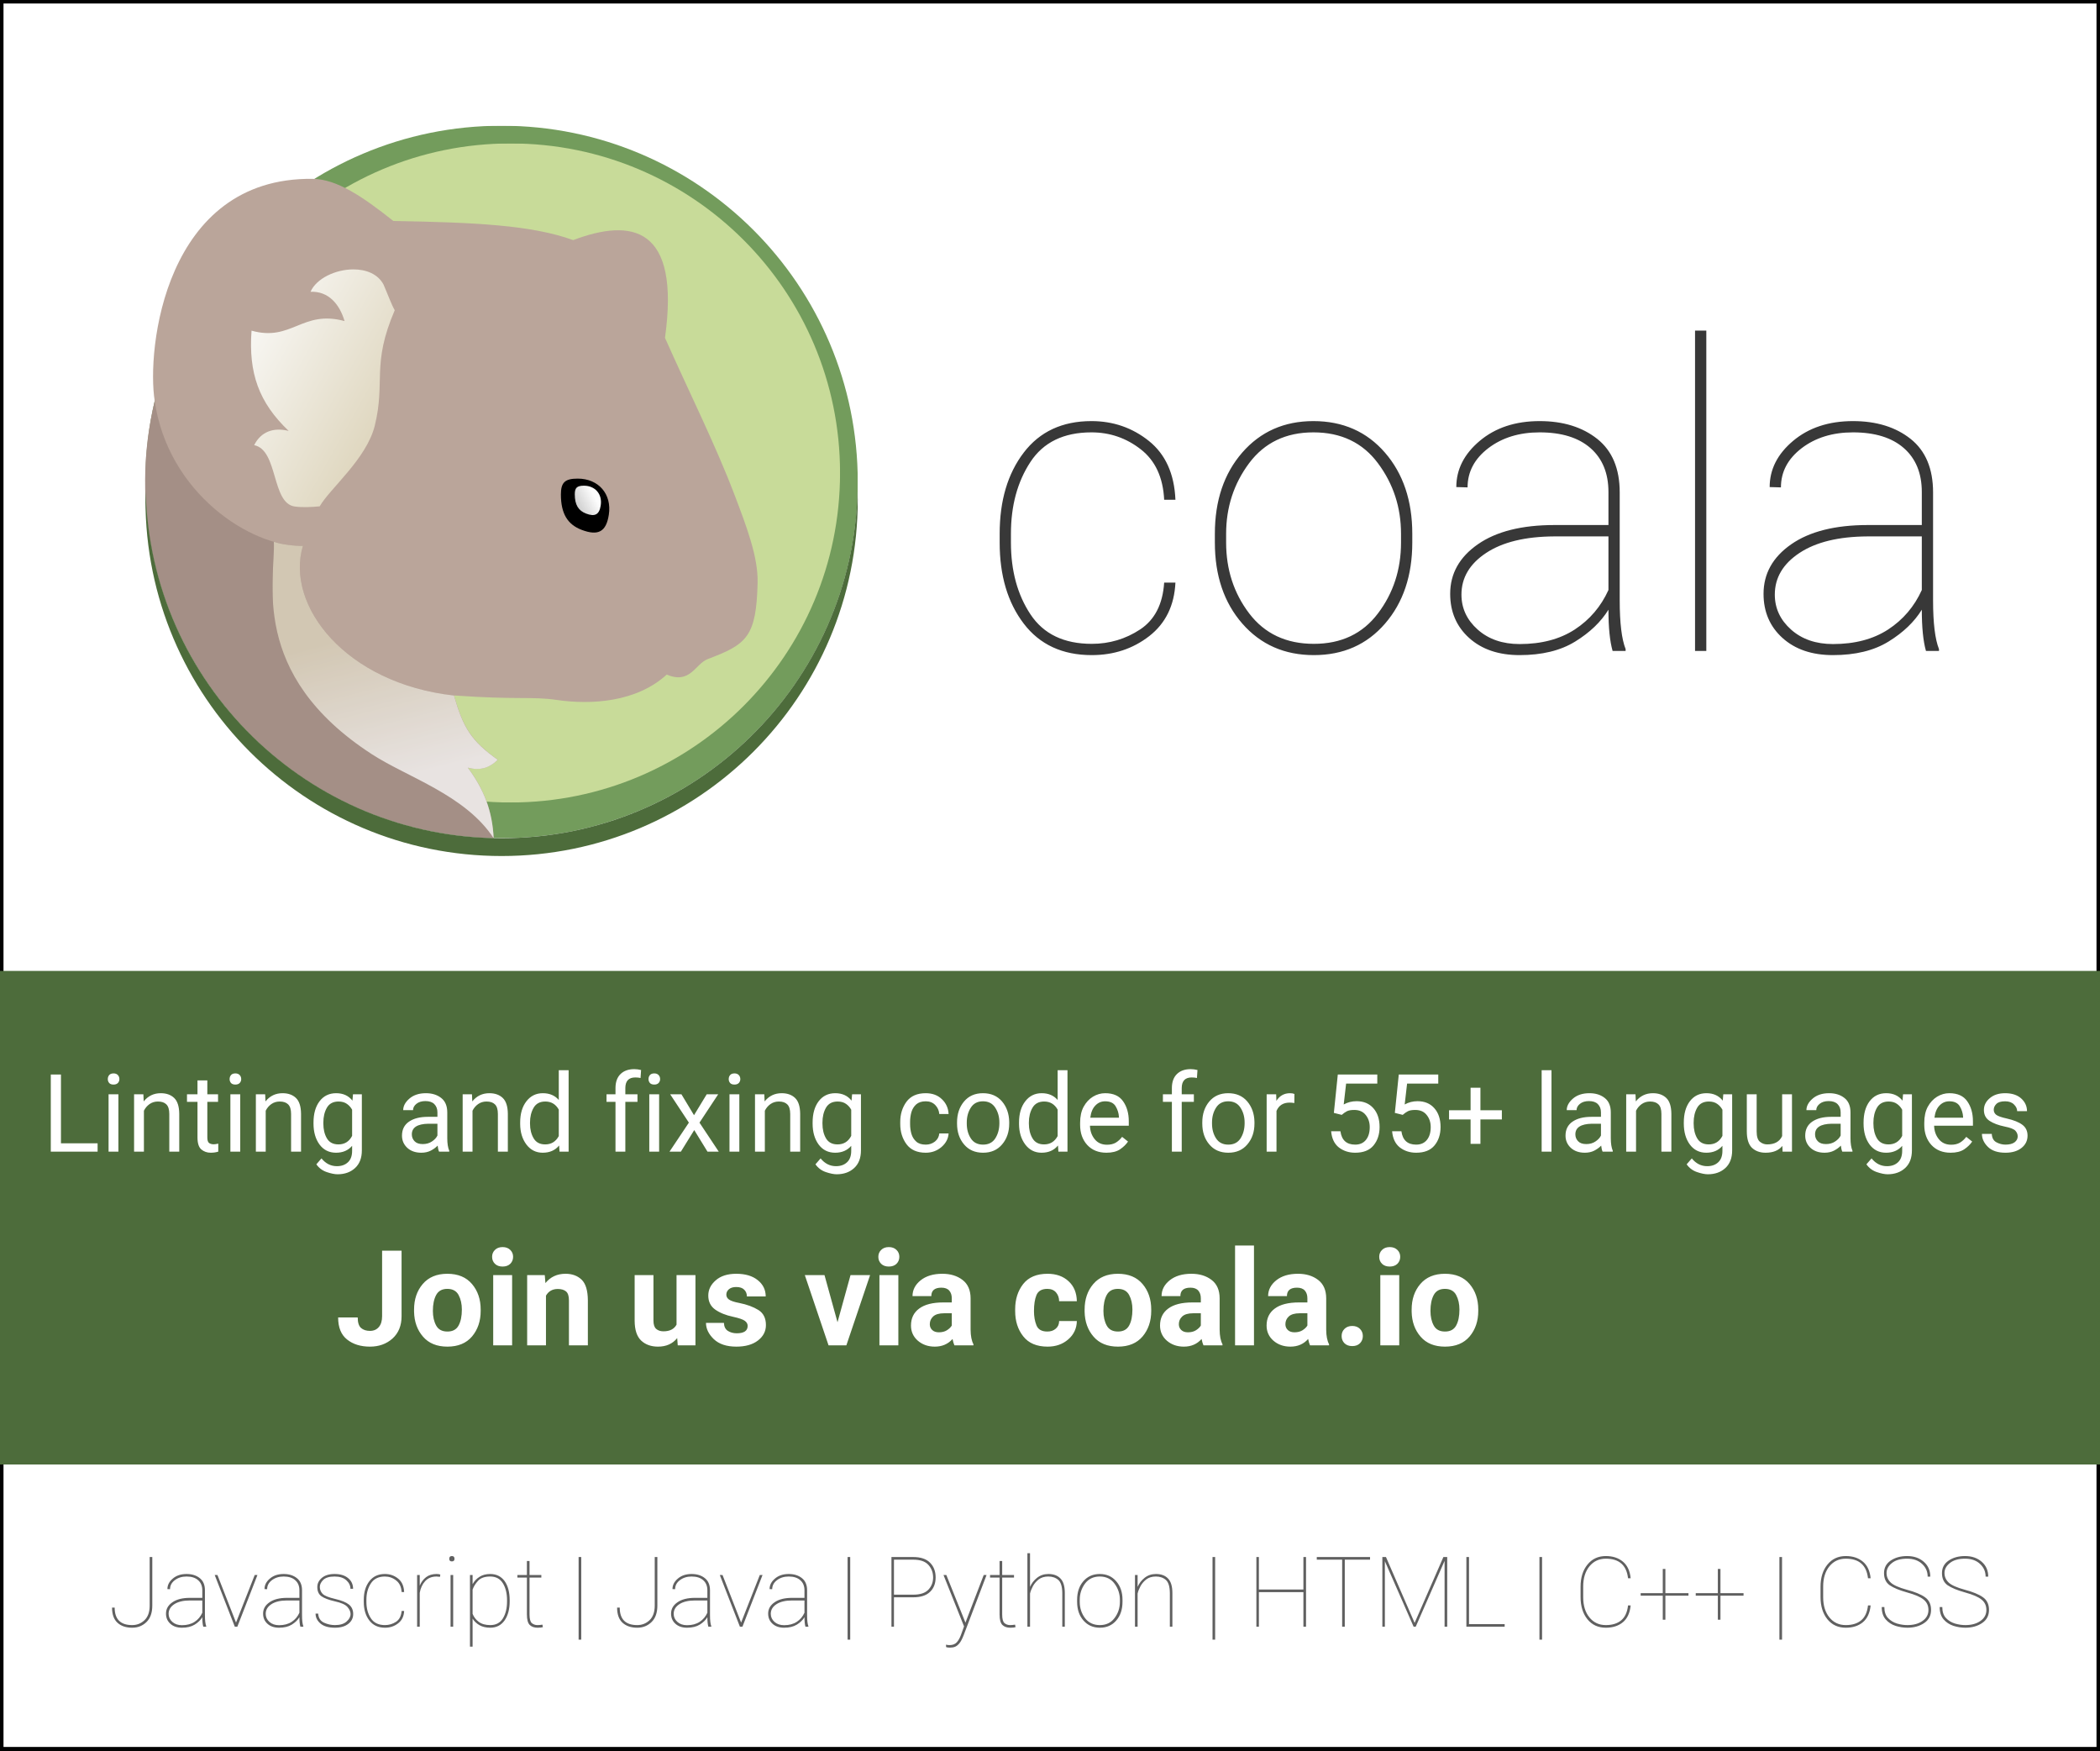
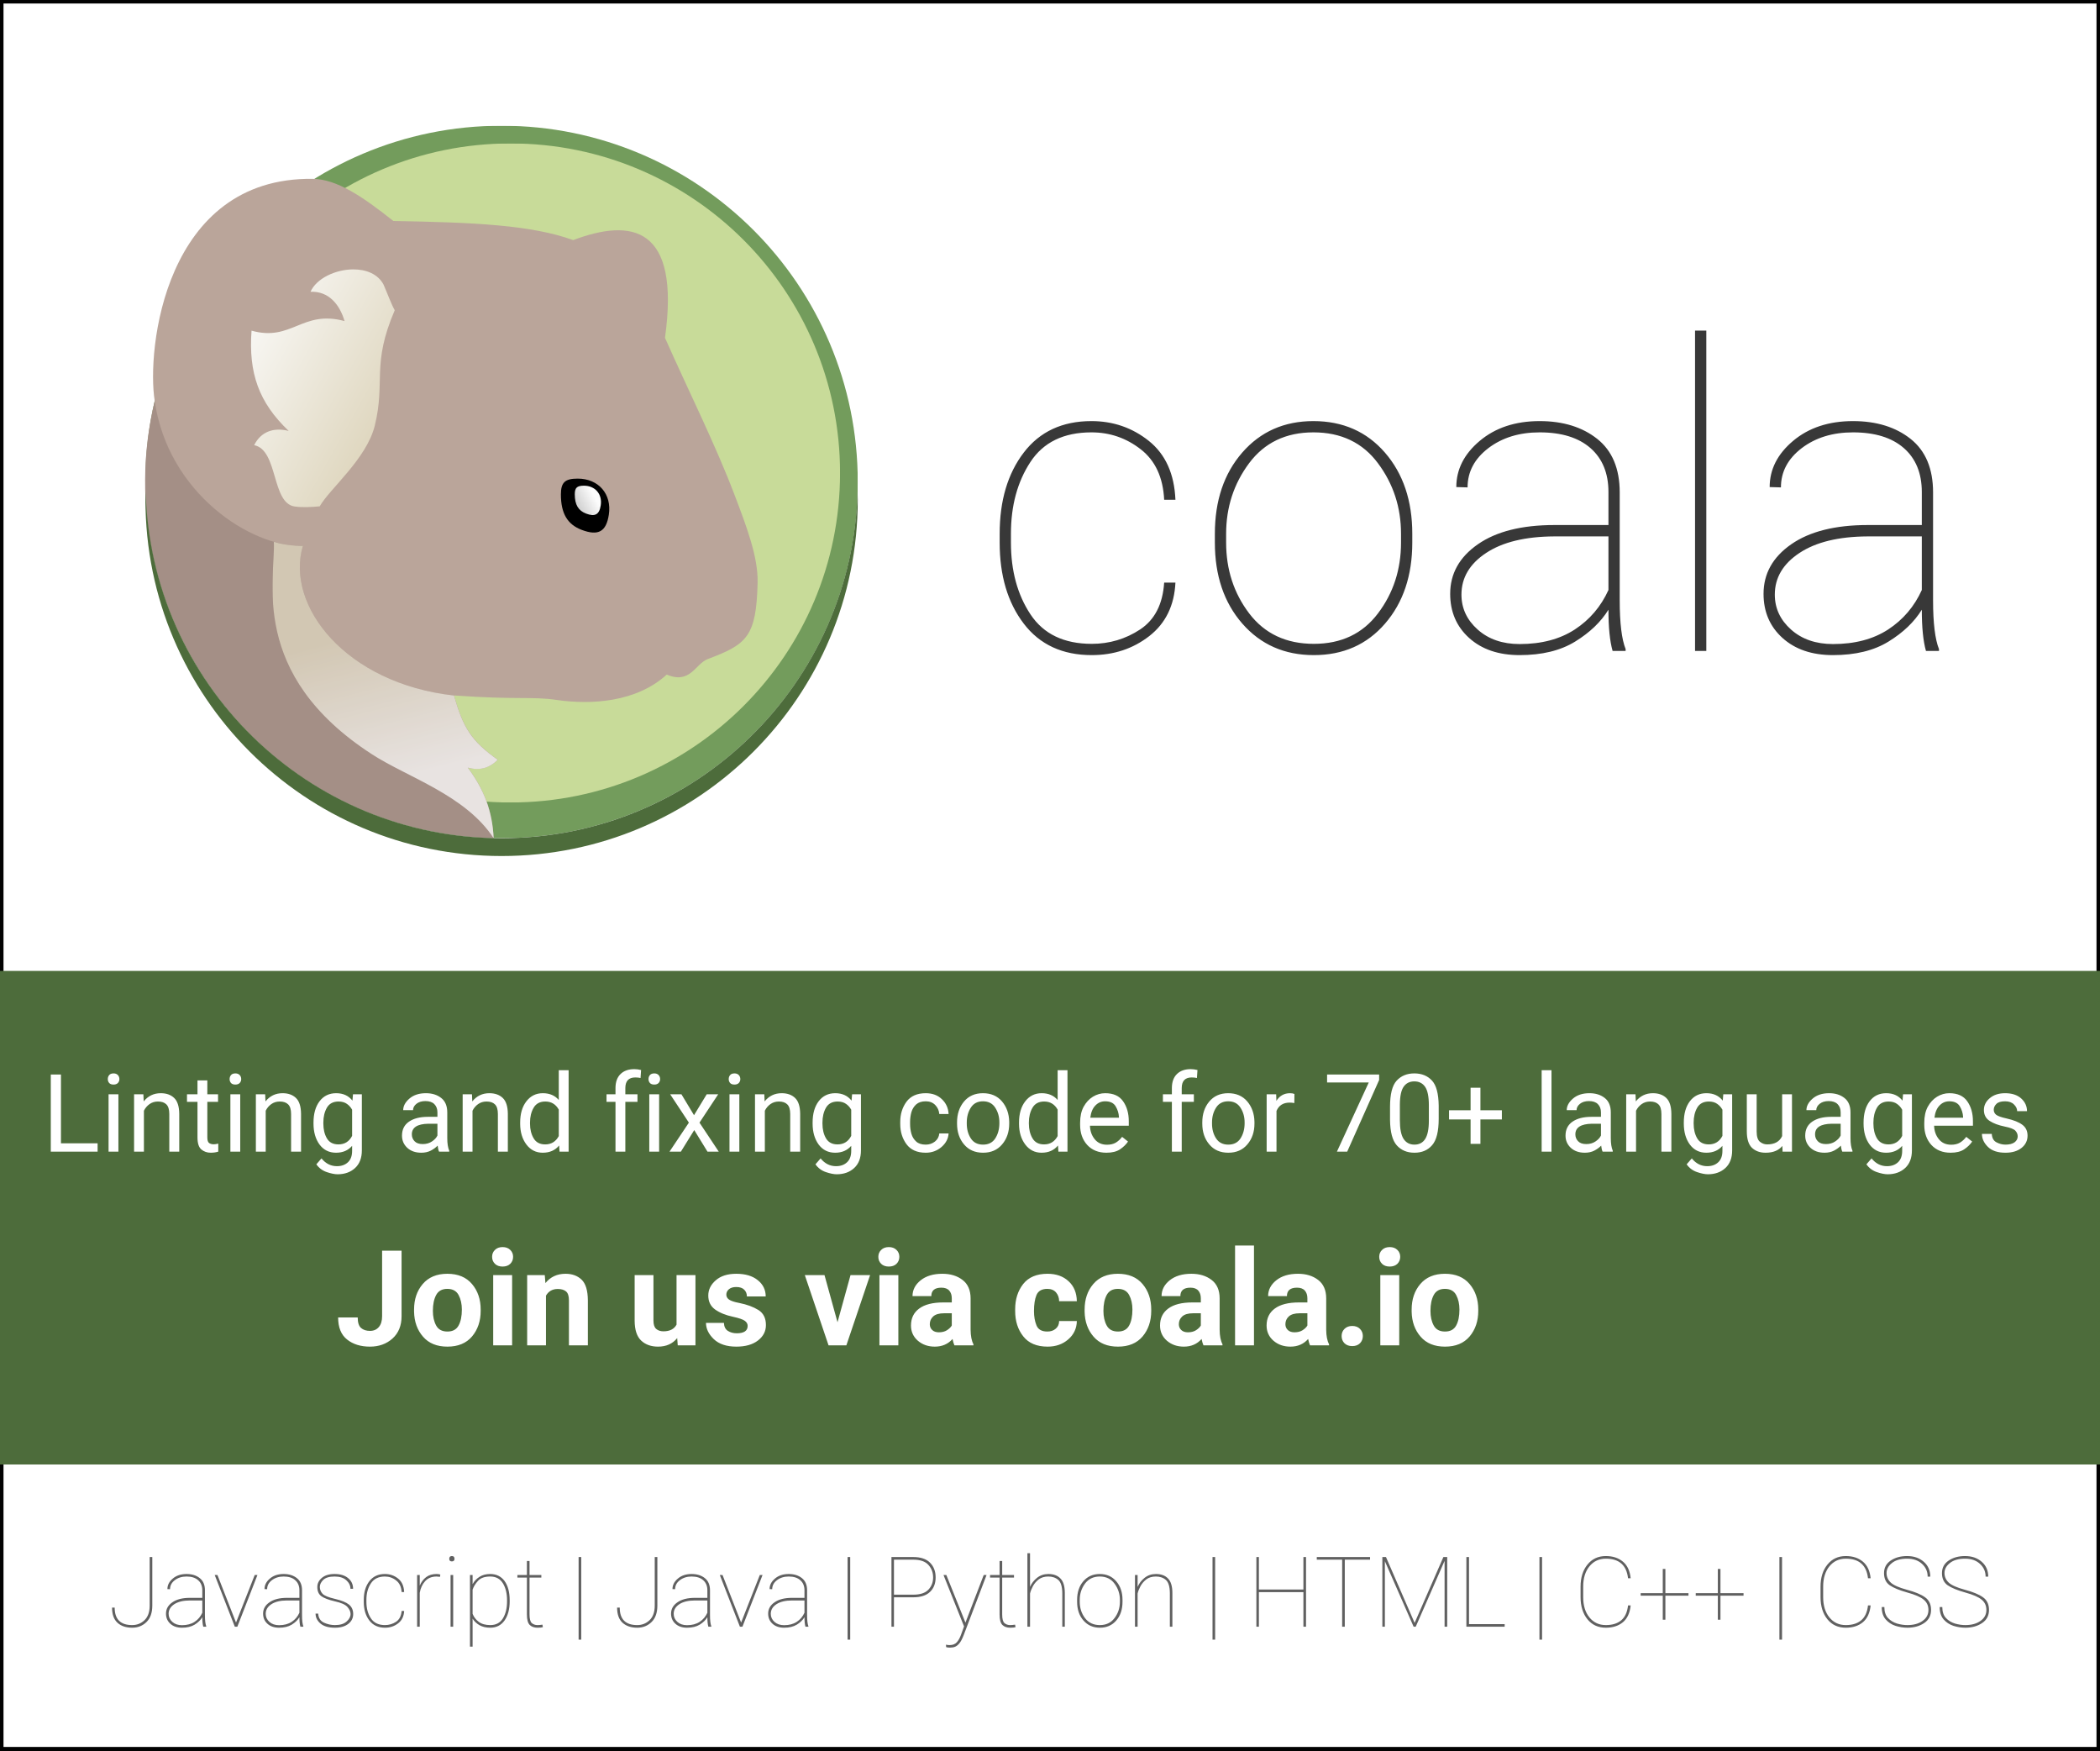
<svg xmlns="http://www.w3.org/2000/svg" id="svg2" version="1.1" xml:space="preserve" width="375" height="312.5" viewBox="0 0 375 312.5">
  <defs id="defs6">
    <clipPath clipPathUnits="userSpaceOnUse" id="clipPath16">
      <path d="M 0,250 300,250 300,0 0,0 0,250 Z" id="path18" />
    </clipPath>
    <clipPath clipPathUnits="userSpaceOnUse" id="clipPath28">
      <path d="M 0,250 300,250 300,0 0,0 0,250 Z" id="path30" />
    </clipPath>
    <clipPath clipPathUnits="userSpaceOnUse" id="clipPath36">
      <path d="m 20.778,232.044 101.759,0 0,-101.758 -101.759,0 0,101.758 z" id="path38" />
    </clipPath>
    <clipPath clipPathUnits="userSpaceOnUse" id="clipPath52">
      <path d="m 25.881,229.514 94.126,0 0,-94.126 -94.126,0 0,94.126 z" id="path54" />
    </clipPath>
    <clipPath clipPathUnits="userSpaceOnUse" id="clipPath72">
      <path d="m 20.728,192.733 50.376,0 0,-62.449 -50.376,0 0,62.449 z" id="path74" />
    </clipPath>
    <clipPath clipPathUnits="userSpaceOnUse" id="clipPath88">
      <path d="m 38.925,172.614 32.178,0 0,-42.33 -32.178,0 0,42.33 z" id="path90" />
    </clipPath>
    <clipPath clipPathUnits="userSpaceOnUse" id="clipPath92">
      <path d="m 43.272,172.035 c -2.54,-8.525 6.106,-19.647 21.579,-21.368 1.347,-4.658 2.457,-6.462 6.252,-9.182 -1.205,-1.194 -2.551,-1.576 -4.272,-1.124 2.31,-3.103 3.514,-6.192 3.69,-10.077 -4.016,6.166 -12.364,8.724 -17.388,11.993 -17.694,11.449 -13.734,25.106 -14.013,30.337 1.134,-0.37 2.952,-0.613 4.152,-0.579" id="path94" />
    </clipPath>
    <linearGradient x1="0" y1="0" x2="1" y2="0" gradientUnits="userSpaceOnUse" gradientTransform="matrix(-5.186089,20.5107,-20.5107,-5.186089,58.23734,139.1972)" spreadMethod="pad" id="linearGradient96">
      <stop style="stop-opacity:1;stop-color:#fcfcfc" offset="0" id="stop98" />
      <stop style="stop-opacity:1;stop-color:#e0d8c1" offset="1" id="stop100" />
    </linearGradient>
    <clipPath clipPathUnits="userSpaceOnUse" id="clipPath120">
      <path d="m 81.887,215.708 c 6.093,-2.203 9.975,-6.275 13.112,-13.958 l 0,0 c 1.651,11.532 -1.618,15.375 -6.737,15.375 l 0,0 c -1.919,0 -4.098,-0.539 -6.375,-1.417" id="path122" />
    </clipPath>
    <linearGradient x1="0" y1="0" x2="1" y2="0" gradientUnits="userSpaceOnUse" gradientTransform="matrix(20.38062,14.78678,-14.78678,20.38062,84.48385,205.8573)" spreadMethod="pad" id="linearGradient132">
      <stop style="stop-opacity:1;stop-color:#ffffff" offset="0" id="stop134" />
      <stop style="stop-opacity:0;stop-color:#ffffff" offset="1" id="stop136" />
    </linearGradient>
    <mask maskUnits="userSpaceOnUse" x="0" y="0" width="1" height="1" id="mask138">
      <g id="g140">
        <g id="g142">
          <g id="g144">
            <g id="g146">
              <path d="m -32768,32767 65535,0 0,-65535 -65535,0 0,65535 z" style="fill:url(#linearGradient132);stroke:none" id="path148" />
            </g>
          </g>
        </g>
      </g>
    </mask>
    <linearGradient x1="0" y1="0" x2="1" y2="0" gradientUnits="userSpaceOnUse" gradientTransform="matrix(20.38062,14.78678,-14.78678,20.38062,84.48385,205.8573)" spreadMethod="pad" id="linearGradient154">
      <stop style="stop-opacity:1;stop-color:#6c5852" offset="0" id="stop156" />
      <stop style="stop-opacity:1;stop-color:#6c5852" offset="1" id="stop158" />
    </linearGradient>
    <clipPath clipPathUnits="userSpaceOnUse" id="clipPath166">
      <path d="M 0,250 300,250 300,0 0,0 0,250 Z" id="path168" />
    </clipPath>
    <clipPath clipPathUnits="userSpaceOnUse" id="clipPath174">
      <path d="m 56.189,218.441 25.697,0 0,-6.739 -25.697,0 0,6.739 z" id="path176" />
    </clipPath>
    <clipPath clipPathUnits="userSpaceOnUse" id="clipPath178">
      <path d="m 62.161,211.702 c -1.874,3.015 -4.425,5.577 -5.972,6.739 11.616,-0.208 19.721,-0.572 25.697,-2.733 -0.041,-1.233 -0.068,-1.641 -0.022,-3.962 -3.11,-0.069 -18.417,-0.005 -19.703,-0.044 z" id="path180" />
    </clipPath>
    <linearGradient x1="0" y1="0" x2="1" y2="0" gradientUnits="userSpaceOnUse" gradientTransform="matrix(2.648979,-7.19541,7.19541,2.648979,66.87176,222.9584)" spreadMethod="pad" id="linearGradient186">
      <stop style="stop-opacity:1;stop-color:#ffffff" offset="0" id="stop188" />
      <stop style="stop-opacity:0;stop-color:#ffffff" offset="1" id="stop190" />
    </linearGradient>
    <mask maskUnits="userSpaceOnUse" x="0" y="0" width="1" height="1" id="mask192">
      <g id="g194">
        <g id="g196">
          <g id="g198">
            <g id="g200">
              <path d="m -32768,32767 65535,0 0,-65535 -65535,0 0,65535 z" style="fill:url(#linearGradient186);stroke:none" id="path202" />
            </g>
          </g>
        </g>
      </g>
    </mask>
    <linearGradient x1="0" y1="0" x2="1" y2="0" gradientUnits="userSpaceOnUse" gradientTransform="matrix(2.648979,-7.19541,7.19541,2.648979,66.87176,222.9584)" spreadMethod="pad" id="linearGradient204">
      <stop style="stop-opacity:1;stop-color:#000000" offset="0" id="stop206" />
      <stop style="stop-opacity:1;stop-color:#000000" offset="1" id="stop208" />
    </linearGradient>
    <clipPath clipPathUnits="userSpaceOnUse" id="clipPath232">
      <path d="m 26.805,194.329 c 1.404,-8.117 7.291,-17.895 18.869,-16.642 l 0,0 c 1.421,2.506 6.694,6.77 7.867,11.526 l 0,0 c 1.562,6.341 -0.507,8.657 2.85,16.479 l 0,0 c -0.881,1.537 -1.901,5.164 -3.576,7.154 l 0,0 c -2.766,3.284 -6.578,4.997 -10.376,5.035 l 0,0 c -0.052,0.001 -0.101,0.001 -0.153,0.001 l 0,0 C 30.042,217.88 25.287,203.112 26.805,194.329" id="path234" />
    </clipPath>
    <linearGradient x1="0" y1="0" x2="1" y2="0" gradientUnits="userSpaceOnUse" gradientTransform="matrix(-29.76402,17.17174,-17.17174,-29.76402,44.20097,196.8546)" spreadMethod="pad" id="linearGradient244">
      <stop style="stop-opacity:1;stop-color:#ffffff" offset="0" id="stop246" />
      <stop style="stop-opacity:0;stop-color:#ffffff" offset="1" id="stop248" />
    </linearGradient>
    <mask maskUnits="userSpaceOnUse" x="0" y="0" width="1" height="1" id="mask250">
      <g id="g252">
        <g id="g254">
          <g id="g256">
            <g id="g258">
              <path d="m -32768,32767 65535,0 0,-65535 -65535,0 0,65535 z" style="fill:url(#linearGradient244);stroke:none" id="path260" />
            </g>
          </g>
        </g>
      </g>
    </mask>
    <linearGradient x1="0" y1="0" x2="1" y2="0" gradientUnits="userSpaceOnUse" gradientTransform="matrix(-29.76402,17.17174,-17.17174,-29.76402,44.20097,196.8546)" spreadMethod="pad" id="linearGradient266">
      <stop style="stop-opacity:1;stop-color:#6c5852" offset="0" id="stop268" />
      <stop style="stop-opacity:1;stop-color:#6c5852" offset="1" id="stop270" />
    </linearGradient>
    <linearGradient x1="0" y1="0" x2="1" y2="0" gradientUnits="userSpaceOnUse" gradientTransform="matrix(22.75752,-12.71981,12.71981,22.75752,31.40926,203.2878)" spreadMethod="pad" id="linearGradient286">
      <stop style="stop-opacity:1;stop-color:#fcfcfc" offset="0" id="stop288" />
      <stop style="stop-opacity:1;stop-color:#e0d8c1" offset="1" id="stop290" />
    </linearGradient>
    <clipPath clipPathUnits="userSpaceOnUse" id="clipPath298">
      <path d="M 0,250 300,250 300,0 0,0 0,250 Z" id="path300" />
    </clipPath>
    <linearGradient x1="0" y1="0" x2="1" y2="0" gradientUnits="userSpaceOnUse" gradientTransform="matrix(-2.955646,-1.589725,1.584125,-2.966095,84.93102,179.0956)" spreadMethod="pad" id="linearGradient318">
      <stop style="stop-opacity:1;stop-color:#fcfcfc" offset="0" id="stop320" />
      <stop style="stop-opacity:1;stop-color:#c7c7c7" offset="1" id="stop322" />
    </linearGradient>
    <clipPath clipPathUnits="userSpaceOnUse" id="clipPath330">
      <path d="m 96.192,167.746 c -0.033,-7.179 -3.898,-7.181 -0.94,-14.089 l 0,0 c 3.18,-0.959 5.617,0.581 7.3,1.544 l 0,0 c 1.872,1.069 5.859,3.843 5.836,10.763 l 0,0 c -0.012,3.62 -2.697,11.734 -3.512,13.512 l 0,0 c -0.272,0.594 -0.696,0.861 -1.213,0.861 l 0,0 c -2.569,-10e-4 -7.443,-6.581 -7.471,-12.591" id="path332" />
    </clipPath>
    <linearGradient x1="0" y1="0" x2="1" y2="0" gradientUnits="userSpaceOnUse" gradientTransform="matrix(24.58505,16.37676,-16.37676,24.58505,99.67973,165.6892)" spreadMethod="pad" id="linearGradient342">
      <stop style="stop-opacity:1;stop-color:#ffffff" offset="0" id="stop344" />
      <stop style="stop-opacity:0;stop-color:#ffffff" offset="1" id="stop346" />
    </linearGradient>
    <mask maskUnits="userSpaceOnUse" x="0" y="0" width="1" height="1" id="mask348">
      <g id="g350">
        <g id="g352">
          <g id="g354">
            <g id="g356">
              <path d="m -32768,32767 65535,0 0,-65535 -65535,0 0,65535 z" style="fill:url(#linearGradient342);stroke:none" id="path358" />
            </g>
          </g>
        </g>
      </g>
    </mask>
    <linearGradient x1="0" y1="0" x2="1" y2="0" gradientUnits="userSpaceOnUse" gradientTransform="matrix(24.58505,16.37676,-16.37676,24.58505,99.67973,165.6892)" spreadMethod="pad" id="linearGradient364">
      <stop style="stop-opacity:1;stop-color:#6c5852" offset="0" id="stop366" />
      <stop style="stop-opacity:1;stop-color:#6c5852" offset="1" id="stop368" />
    </linearGradient>
    <clipPath clipPathUnits="userSpaceOnUse" id="clipPath376">
      <path d="M 0,250 300,250 300,0 0,0 0,250 Z" id="path378" />
    </clipPath>
    <clipPath clipPathUnits="userSpaceOnUse" id="clipPath384">
      <path d="m 74.084,160.224 21.92,0 0,-10.033 -21.92,0 0,10.033 z" id="path386" />
    </clipPath>
    <clipPath clipPathUnits="userSpaceOnUse" id="clipPath388">
      <path d="m 96.004,153.929 c -7.785,-5.474 -11.425,-3.22 -18.351,-3.554 -8.094,10.407 -0.101,9.688 1.42,9.849 3.811,-3.41 11.084,-10.341 16.931,-6.295" id="path390" />
    </clipPath>
    <linearGradient x1="0" y1="0" x2="1" y2="0" gradientUnits="userSpaceOnUse" gradientTransform="matrix(-6.321452,-7.686954,7.686954,-6.321452,89.97244,162.1302)" spreadMethod="pad" id="linearGradient396">
      <stop style="stop-opacity:1;stop-color:#ffffff" offset="0" id="stop398" />
      <stop style="stop-opacity:0;stop-color:#ffffff" offset="1" id="stop400" />
    </linearGradient>
    <mask maskUnits="userSpaceOnUse" x="0" y="0" width="1" height="1" id="mask402">
      <g id="g404">
        <g id="g406">
          <g id="g408">
            <g id="g410">
              <path d="m -32768,32767 65535,0 0,-65535 -65535,0 0,65535 z" style="fill:url(#linearGradient396);stroke:none" id="path412" />
            </g>
          </g>
        </g>
      </g>
    </mask>
    <linearGradient x1="0" y1="0" x2="1" y2="0" gradientUnits="userSpaceOnUse" gradientTransform="matrix(-6.321452,-7.686954,7.686954,-6.321452,89.97244,162.1302)" spreadMethod="pad" id="linearGradient414">
      <stop style="stop-opacity:1;stop-color:#000000" offset="0" id="stop416" />
      <stop style="stop-opacity:1;stop-color:#000000" offset="1" id="stop418" />
    </linearGradient>
  </defs>
  <g id="g10" transform="matrix(1.25,0,0,-1.25,0,312.5)">
    <path d="M 300,0 0,0 0,250 300,250 300,0 Z" style="fill:#ffffff;stroke:#000000;stroke-width:1;stroke-linecap:butt;stroke-linejoin:miter;stroke-miterlimit:10;stroke-dasharray:none;stroke-opacity:1;fill-opacity:1;opacity:0.99" id="path20" />
    <path d="m 0,40.84 300,0 0,70.493 -300,0 0,-70.493 z" style="fill:#4d6c3b;fill-opacity:1;fill-rule:nonzero;stroke:none" id="path22" />
    <g id="g24">
      <g id="g26" clip-path="url(#clipPath28)">
        <g id="g32">
          <g id="g34" />
          <g id="g40">
            <g clip-path="url(#clipPath36)" id="g42" style="opacity:0.946">
              <g transform="translate(71.6576,232.0441)" id="g44">
                <path d="m 0,0 c -28.1,0 -50.879,-22.779 -50.879,-50.879 0,-28.1 22.779,-50.879 50.879,-50.879 28.1,0 50.879,22.779 50.879,50.879 C 50.879,-22.779 28.1,0 0,0" style="fill:#6b9753;fill-opacity:1;fill-rule:nonzero;stroke:none" id="path46" />
              </g>
            </g>
          </g>
        </g>
        <g id="g48">
          <g id="g50" />
          <g id="g56">
            <g clip-path="url(#clipPath52)" id="g58" style="opacity:0.946">
              <g transform="translate(72.9439,229.5145)" id="g60">
                <path d="m 0,0 c 25.992,0 47.063,-21.071 47.063,-47.063 0,-25.993 -21.071,-47.064 -47.063,-47.064 -25.992,0 -47.063,21.071 -47.063,47.064 C -47.063,-21.071 -25.992,0 0,0" style="fill:#ccde9c;fill-opacity:1;fill-rule:nonzero;stroke:none" id="path62" />
              </g>
            </g>
          </g>
        </g>
        <g id="g64" transform="translate(101.1216,155.8763)">
          <path d="m 0,0 c -1.814,-0.685 -2.49,-3.656 -5.87,-2.22 -4.326,-3.942 -10.75,-4.348 -15.739,-3.62 -3.573,0.522 -5.59,-0.012 -14.666,0.64 1.341,-4.63 2.462,-6.44 6.257,-9.191 -1.203,-1.21 -2.568,-1.547 -4.273,-1.124 2.325,-3.063 3.481,-6.157 3.691,-10.077 -33.705,0.953 -55.631,32.493 -48.418,62.449 -1.178,7.235 1.353,31.996 22.579,31.724 3.436,-0.044 7.095,-2.513 11.507,-6.016 11.616,-0.209 19.72,-0.572 25.697,-2.733 8.359,3.163 15.33,1.983 13.112,-13.958 C -2.853,38.494 1.054,30.683 3.754,23.6 5.581,18.809 7.19,14.542 7.108,10.922 6.932,3.167 5.568,2.103 0,0" style="fill:#baa59a;fill-opacity:1;fill-rule:nonzero;stroke:none" id="path66" />
        </g>
        <g id="g68">
          <g id="g70" />
          <g id="g76">
            <g clip-path="url(#clipPath72)" id="g78" style="opacity:0.493">
              <g transform="translate(43.2716,172.0347)" id="g80">
                <path d="m 0,0 c -2.54,-8.525 6.106,-19.647 21.58,-21.367 1.347,-4.634 2.455,-6.461 6.252,-9.182 -1.216,-1.185 -2.571,-1.557 -4.273,-1.124 2.311,-3.092 3.509,-6.186 3.691,-10.078 -33.712,0.965 -55.635,32.483 -48.418,62.449 C -19.28,7.516 -7.393,-0.216 0,0" style="fill:#8e7a72;fill-opacity:1;fill-rule:nonzero;stroke:none" id="path82" />
              </g>
            </g>
          </g>
        </g>
        <g id="g84">
          <g id="g86" />
          <g id="g102">
            <g clip-path="url(#clipPath88)" id="g104" style="opacity:0.769">
              <g id="g106">
                <g clip-path="url(#clipPath92)" id="g108">
                  <g id="g110">
                    <g id="g112">
                      <path d="m 43.272,172.035 c -2.54,-8.525 6.106,-19.647 21.579,-21.368 1.347,-4.658 2.457,-6.462 6.252,-9.182 -1.205,-1.194 -2.551,-1.576 -4.272,-1.124 2.31,-3.103 3.514,-6.192 3.69,-10.077 -4.016,6.166 -12.364,8.724 -17.388,11.993 -17.694,11.449 -13.734,25.106 -14.013,30.337 1.134,-0.37 2.952,-0.613 4.152,-0.579" style="fill:url(#linearGradient96);stroke:none" id="path114" />
                    </g>
                  </g>
                </g>
              </g>
            </g>
          </g>
        </g>
      </g>
    </g>
    <g id="g116">
      <g id="g118" clip-path="url(#clipPath120)">
        <g id="g124">
          <g id="g126" />
          <g id="g150" mask="url(#mask138)">
            <g id="g152">
              <path d="m 81.887,215.708 c 6.093,-2.203 9.975,-6.275 13.112,-13.958 l 0,0 c 1.651,11.532 -1.618,15.375 -6.737,15.375 l 0,0 c -1.919,0 -4.098,-0.539 -6.375,-1.417" style="fill:url(#linearGradient154);stroke:none" id="path160" />
            </g>
          </g>
        </g>
      </g>
    </g>
    <g id="g162">
      <g id="g164" clip-path="url(#clipPath166)">
        <g id="g170">
          <g id="g172" />
          <g id="g210">
            <g clip-path="url(#clipPath174)" id="g212" style="opacity:0.639">
              <g id="g214">
                <g clip-path="url(#clipPath178)" id="g216">
                  <g id="g218">
                    <g id="g220" />
                    <g mask="url(#mask192)" id="g222">
                      <g id="g224">
                        <path d="m 62.161,211.702 c -1.874,3.015 -4.425,5.577 -5.972,6.739 11.616,-0.208 19.721,-0.572 25.697,-2.733 -0.041,-1.233 -0.068,-1.641 -0.022,-3.962 -3.11,-0.069 -18.417,-0.005 -19.703,-0.044 z" style="fill:url(#linearGradient204);stroke:none" id="path226" />
                      </g>
                    </g>
                  </g>
                </g>
              </g>
            </g>
          </g>
        </g>
      </g>
    </g>
    <g id="g228">
      <g id="g230" clip-path="url(#clipPath232)">
        <g id="g236">
          <g id="g238" />
          <g id="g262" mask="url(#mask250)">
            <g id="g264">
              <path d="m 26.805,194.329 c 1.404,-8.117 7.291,-17.895 18.869,-16.642 l 0,0 c 1.421,2.506 6.694,6.77 7.867,11.526 l 0,0 c 1.562,6.341 -0.507,8.657 2.85,16.479 l 0,0 c -0.881,1.537 -1.901,5.164 -3.576,7.154 l 0,0 c -2.766,3.284 -6.578,4.997 -10.376,5.035 l 0,0 c -0.052,0.001 -0.101,0.001 -0.153,0.001 l 0,0 C 30.042,217.88 25.287,203.112 26.805,194.329" style="fill:url(#linearGradient266);stroke:none" id="path272" />
            </g>
          </g>
        </g>
      </g>
    </g>
    <g id="g274">
      <g id="g276">
        <g id="g282">
          <g id="g284">
            <path d="m 44.36,208.326 c 2.578,0.114 4.157,-1.785 4.864,-4.183 l 0,0 c -3.041,0.83 -4.928,0.077 -6.779,-0.676 l 0,0 c -1.839,-0.747 -3.643,-1.495 -6.51,-0.692 l 0,0 c -0.443,-6.052 1.027,-10.243 5.307,-14.32 l 0,0 c -2.153,0.542 -3.969,-0.097 -4.931,-2.034 l 0,0 c 3.44,-0.687 2.458,-8.272 5.772,-8.756 l 0,0 c 1.026,-0.165 2.602,-0.085 3.591,0.022 l 0,0 c 1.421,2.506 6.694,6.77 7.867,11.526 l 0,0 c 1.562,6.341 -0.507,8.657 2.85,16.479 l 0,0 c -0.469,0.818 -0.978,2.231 -1.604,3.672 l 0,0 c -0.805,1.515 -2.495,2.162 -4.299,2.161 l 0,0 c -2.526,0 -5.275,-1.268 -6.128,-3.199" style="fill:url(#linearGradient286);stroke:none" id="path292" />
          </g>
        </g>
      </g>
    </g>
    <g id="g294">
      <g id="g296" clip-path="url(#clipPath298)">
        <g id="g302" transform="translate(83.1055,174.3214)">
          <path d="M 0,0 C -2.048,0.774 -2.975,2.348 -2.977,5.054 -2.978,6.774 -2.4,7.322 -0.582,7.323 2.408,7.324 4.32,5.111 3.87,2.169 3.498,-0.26 2.367,-0.895 0,0" style="fill:#000000;fill-opacity:1;fill-rule:nonzero;stroke:none" id="path304" />
        </g>
      </g>
    </g>
    <g id="g306">
      <g id="g308">
        <g id="g314">
          <g id="g316">
            <path d="m 83.408,180.633 c -0.986,-0.001 -1.299,-0.299 -1.298,-1.234 l 0,0 c 0.001,-1.472 0.503,-2.329 1.613,-2.75 l 0,0 c 1.283,-0.486 1.896,-0.141 2.097,1.18 l 0,0 c 0.244,1.6 -0.792,2.804 -2.411,2.804 l 0,0 c 0,0 -0.001,0 -0.001,0" style="fill:url(#linearGradient318);stroke:none" id="path324" />
          </g>
        </g>
      </g>
    </g>
    <g id="g326">
      <g id="g328" clip-path="url(#clipPath330)">
        <g id="g334">
          <g id="g336" />
          <g id="g360" mask="url(#mask348)">
            <g id="g362">
              <path d="m 96.192,167.746 c -0.033,-7.179 -3.898,-7.181 -0.94,-14.089 l 0,0 c 3.18,-0.959 5.617,0.581 7.3,1.544 l 0,0 c 1.872,1.069 5.859,3.843 5.836,10.763 l 0,0 c -0.012,3.62 -2.697,11.734 -3.512,13.512 l 0,0 c -0.272,0.594 -0.696,0.861 -1.213,0.861 l 0,0 c -2.569,-10e-4 -7.443,-6.581 -7.471,-12.591" style="fill:url(#linearGradient364);stroke:none" id="path370" />
            </g>
          </g>
        </g>
      </g>
    </g>
    <g id="g372">
      <g id="g374" clip-path="url(#clipPath376)">
        <g id="g380">
          <g id="g382" />
          <g id="g420">
            <g clip-path="url(#clipPath384)" id="g422" style="opacity:0.887">
              <g id="g424">
                <g clip-path="url(#clipPath388)" id="g426">
                  <g id="g428">
                    <g id="g430" />
                    <g mask="url(#mask402)" id="g432">
                      <g id="g434">
                        <path d="m 96.004,153.929 c -7.785,-5.474 -11.425,-3.22 -18.351,-3.554 -8.094,10.407 -0.101,9.688 1.42,9.849 3.811,-3.41 11.084,-10.341 16.931,-6.295" style="fill:url(#linearGradient414);stroke:none" id="path436" />
                      </g>
                    </g>
                  </g>
                </g>
              </g>
            </g>
          </g>
        </g>
        <g id="g438" transform="translate(20.8082,179.8929)">
          <path d="m 0,0 c -0.01,-0.424 -0.03,-0.845 -0.03,-1.272 0,-28.1 22.78,-50.879 50.879,-50.879 28.1,0 50.88,22.779 50.88,50.879 0,0.427 -0.02,0.848 -0.03,1.272 C 101.022,-27.51 78.523,-49.607 50.849,-49.607 23.176,-49.607 0.677,-27.51 0,0" style="fill:#4d6c3b;fill-opacity:1;fill-rule:nonzero;stroke:none" id="path440" />
        </g>
      </g>
    </g>
-     <text transform="matrix(1,0,0,-1,5.9741,85.5234)" style="font-variant:normal;font-weight:normal;font-stretch:normal;line-height:0%;font-family:Roboto;-inkscape-font-specification:Roboto-Regular;writing-mode:lr-tb;fill:#ffffff;fill-opacity:1;fill-rule:nonzero;stroke:none" id="text442">
-       <tspan x="0 8.37 12.276 21.08 26.443 30.349 39.153 47.957 51.817 60.341 69.145 77.95 81.809 87.157 91.062 98.859 102.765 111.569 120.373 124.233 132.463 141.267 150.071 158.28 162.132 167.479 176.283 181.6 185.451 194.178 202.904 211.693 215.545 219.451 227.976 236.78 245.584 254.388 262.927 271.731 279.93" y="0" id="tspan444" style="font-size:15.5px;line-height:1.25">Linting and fixing code for 55+ languages</tspan>
+     <text transform="matrix(1,0,0,-1,5.9741,85.5234)" style="font-variant:normal;font-weight:normal;font-stretch:normal;line-height:0%;writing-mode:lr-tb;fill:#ffffff;fill-opacity:1;fill-rule:nonzero;stroke:none;font-family:Roboto;-inkscape-font-specification:Roboto-Regular" id="text442">
+       <tspan id="tspan444" style="font-size:15.5px;line-height:1.25" x="0" y="0">Linting and fixing code for 70+ languages</tspan>
    </text>
    <text transform="scale(1,-1)" style="font-variant:normal;font-weight:bold;font-stretch:normal;line-height:0%;font-family:Roboto;-inkscape-font-specification:Roboto-Bold;writing-mode:lr-tb;fill:#ffffff;fill-opacity:1;fill-rule:nonzero;stroke:none" id="text446" x="47.928" y="-57.862">
      <tspan id="tspan448" x="47.928" y="-57.862" style="font-size:19px;line-height:1.25">Join us via coala.io</tspan>
    </text>
    <text transform="matrix(1,0,0,-1,139.9189,157.0303)" style="font-variant:normal;font-weight:100;font-stretch:normal;line-height:0%;font-family:Roboto;-inkscape-font-specification:Roboto-Thin;writing-mode:lr-tb;fill:#383838;fill-opacity:1;fill-rule:nonzero;stroke:none" id="text450">
      <tspan x="0 30.927 64.294 96.502 109.068" y="0" id="tspan452" style="font-size:61px;line-height:1.25">coala</tspan>
    </text>
    <text transform="matrix(1,0,0,-1,15.397,17.6689)" style="font-variant:normal;font-weight:100;font-stretch:normal;line-height:0%;font-family:Roboto;-inkscape-font-specification:Roboto-Thin;writing-mode:lr-tb;fill:#606060;fill-opacity:1;fill-rule:nonzero;stroke:none" id="text454">
      <tspan x="0 7.686 14.977 21.56 28.952 35.924 43.022 47.67 50.554 58.212 62.538 65.884 68.656 72.002 79.688 86.995 93.577 100.969 104.315 107.087 110.433 118.952 125.644 129.97 137.628 145.286 152.944 156.29 159.062 162.408 172.06 180.432 192.43 199.654 203 205.772 209.118 218.19 226.058 233.926 237.272 240.044 243.39 252.462 260.82" y="0" id="tspan456" style="font-size:14px;line-height:1.25">Javascript | Java | Python | HTML | C++ | CSS</tspan>
    </text>
  </g>
</svg>
